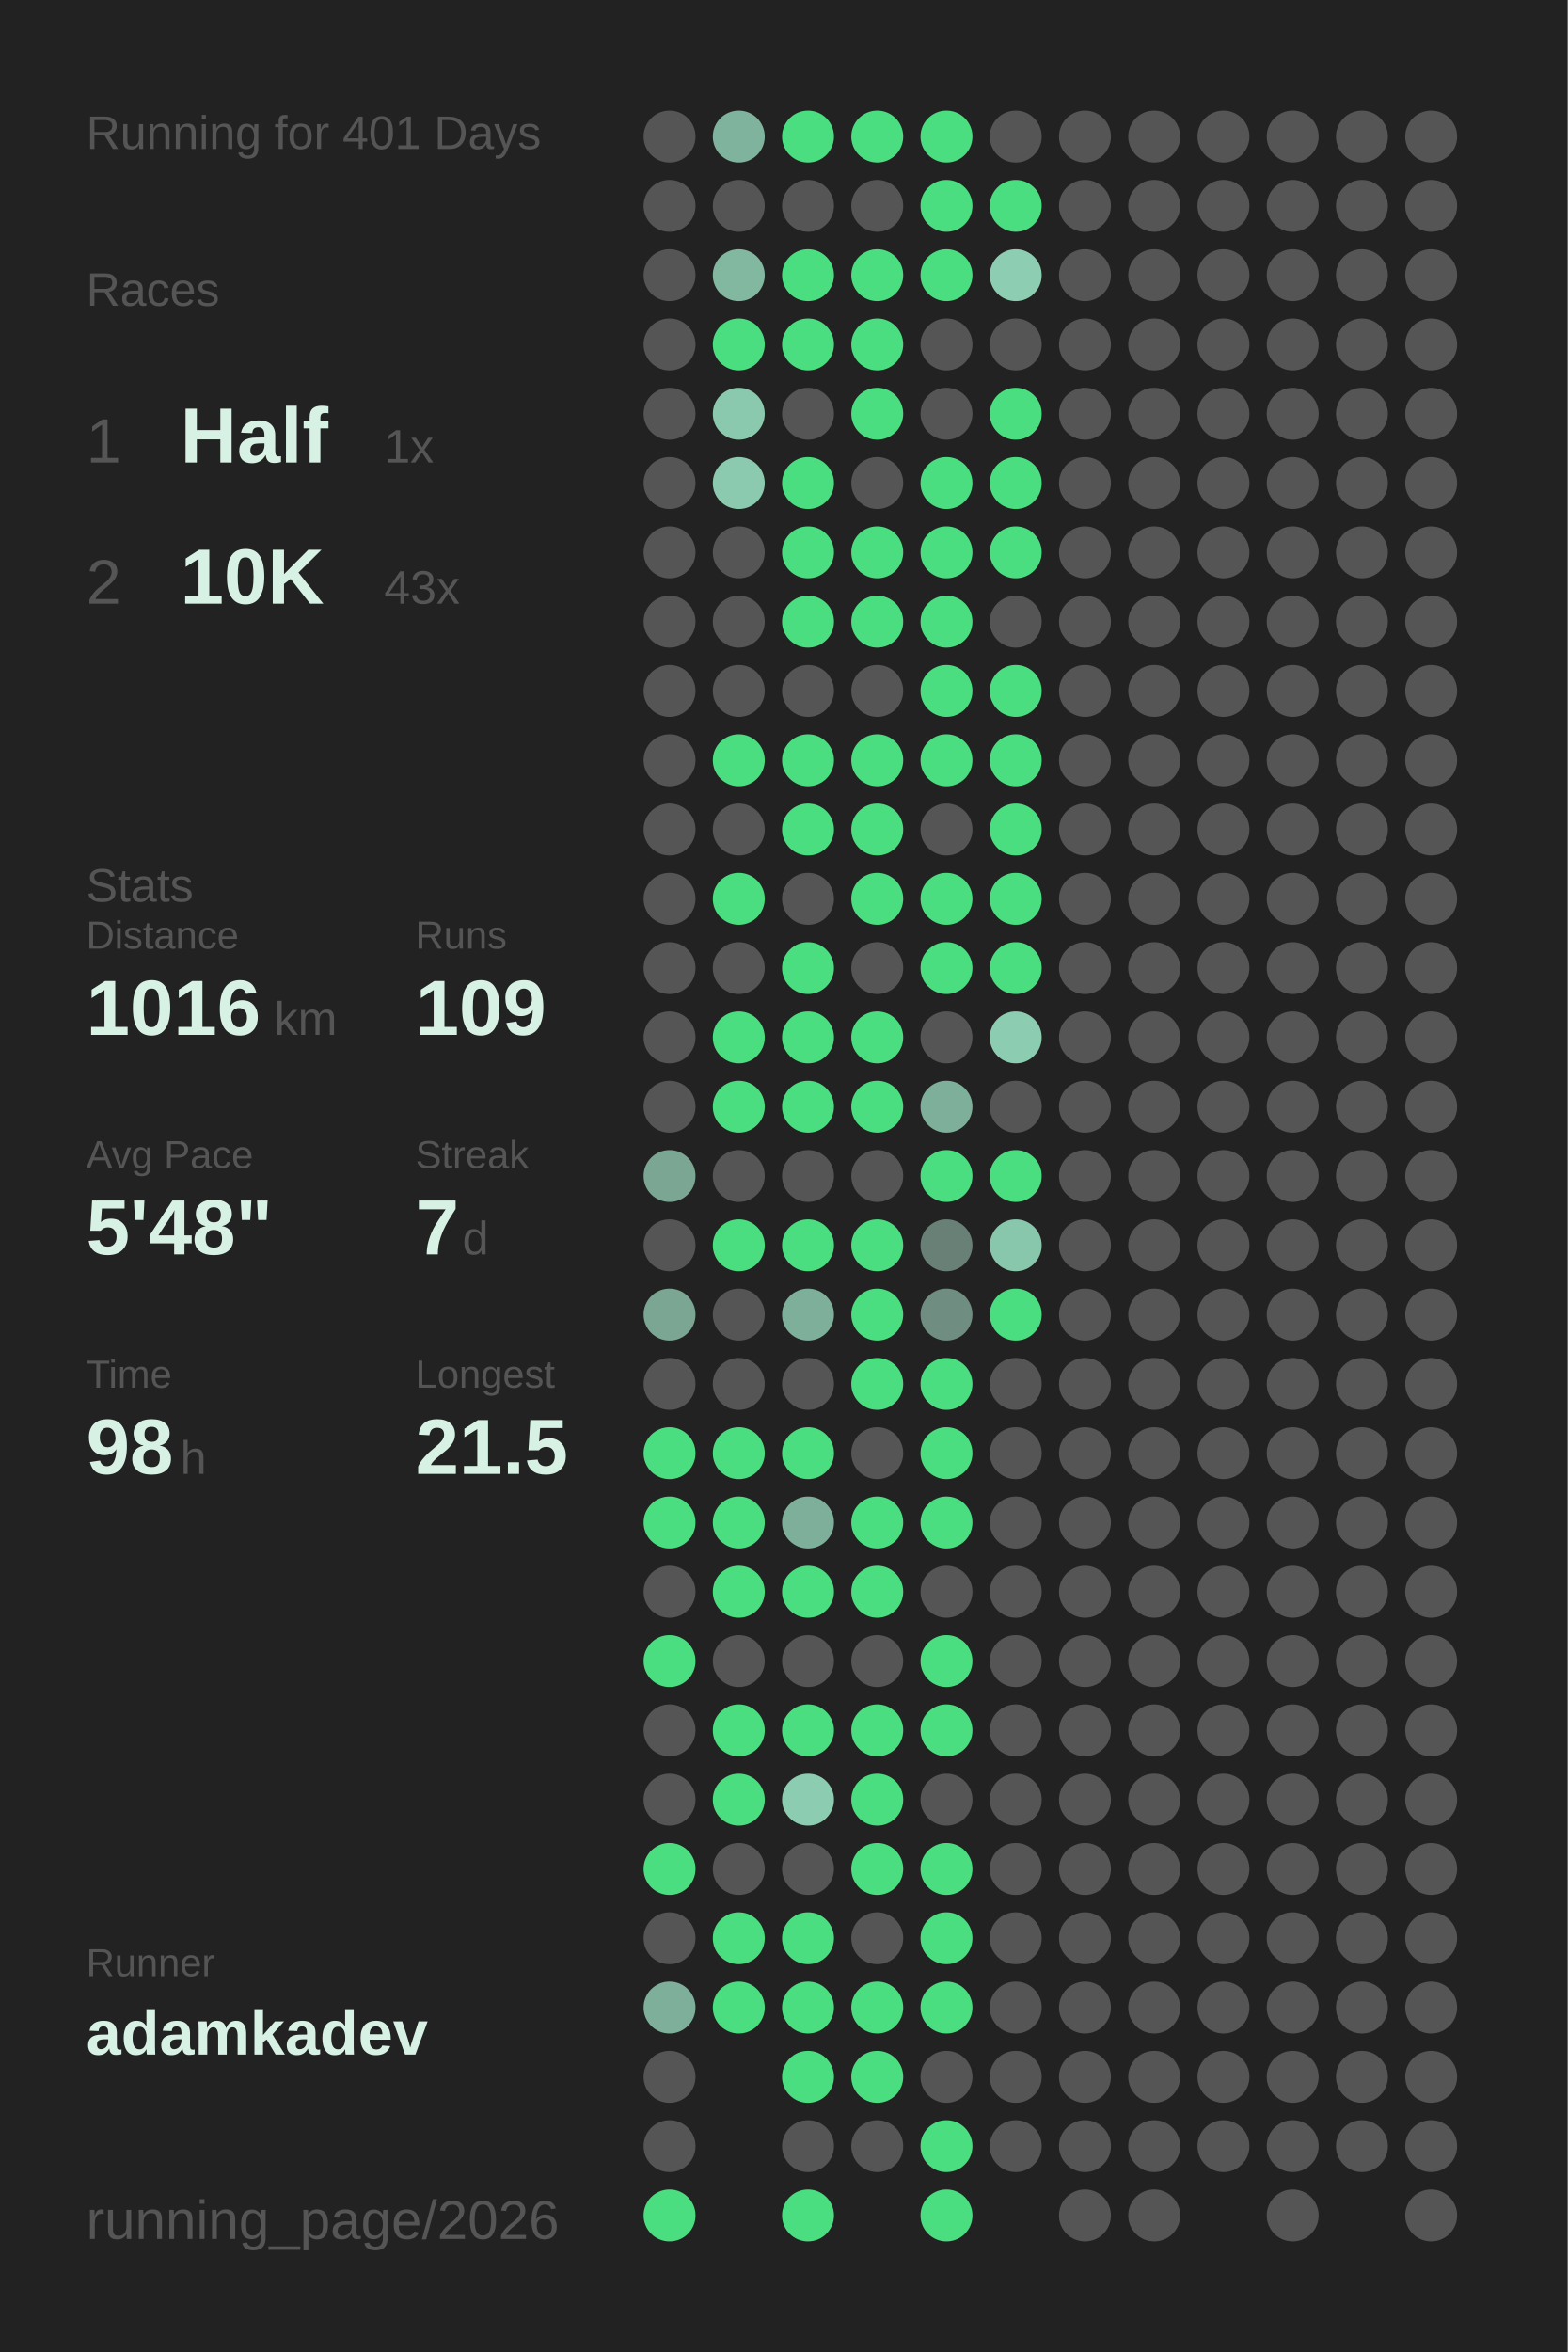
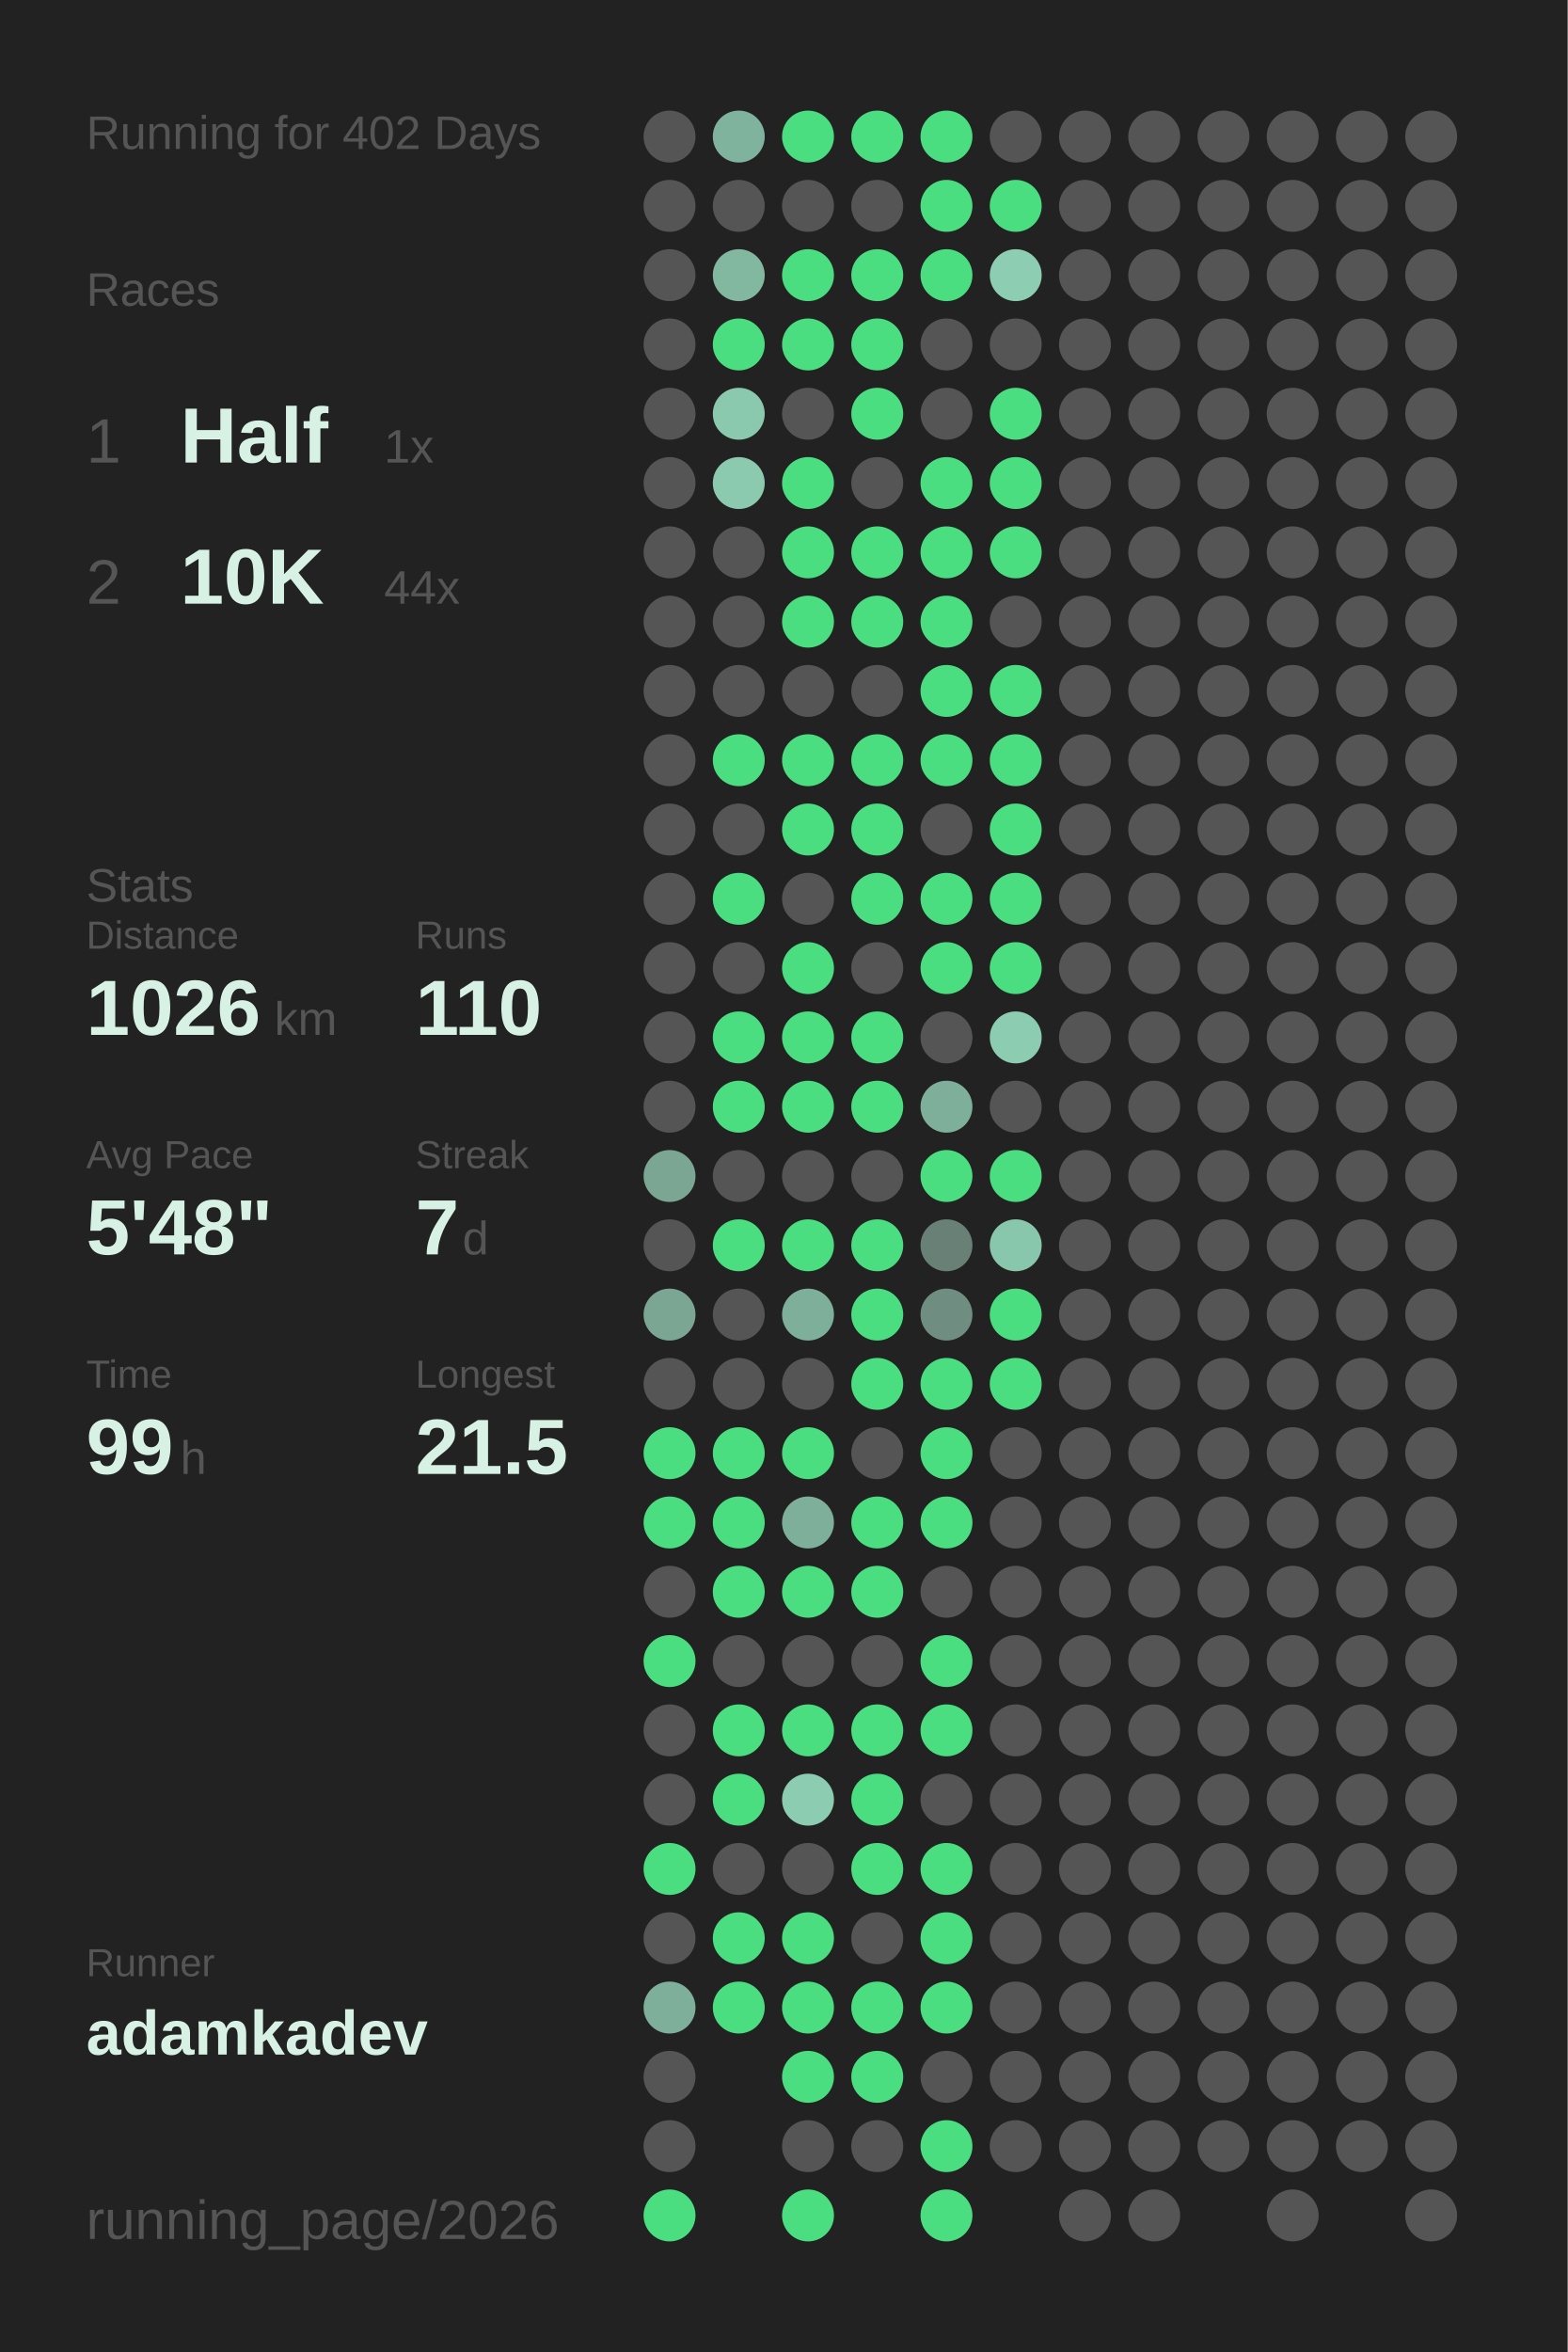
<svg xmlns="http://www.w3.org/2000/svg" baseProfile="full" height="300mm" version="1.1" viewBox="0,0,200,300" width="200mm">
  <defs />
  <rect fill="#222222" height="300" width="200" x="0" y="0" />
-   <text fill="#555555" style="font-size:6px; font-family:Arial;" x="11" y="19">Running for 401 Days</text>
+   <text fill="#555555" style="font-size:6px; font-family:Arial;" x="11" y="19">Running for 402 Days</text>
  <text fill="#555555" style="font-size:6px; font-family:Arial;" x="11" y="39">Races</text>
  <text fill="#555555" style="font-size:8px; font-family:Arial;" x="11" y="59">1</text>
  <text fill="#D7F2E5" style="font-size:10px; font-family:Arial; font-weight:bold;" x="23" y="59">Half</text>
  <text fill="#555555" style="font-size:6px; font-family:Arial;" x="49" y="59">1x</text>
  <text fill="#555555" style="font-size:8px; font-family:Arial;" x="11" y="77">2</text>
  <text fill="#D7F2E5" style="font-size:10px; font-family:Arial; font-weight:bold;" x="23" y="77">10K</text>
-   <text fill="#555555" style="font-size:6px; font-family:Arial;" x="49" y="77">43x</text>
+   <text fill="#555555" style="font-size:6px; font-family:Arial;" x="49" y="77">44x</text>
  <text fill="#555555" style="font-size:6px; font-family:Arial;" x="11" y="115">Stats</text>
  <text fill="#555555" style="font-size:5px; font-family:Arial;" x="11" y="121">Distance</text>
-   <text fill="#D7F2E5" style="font-size:10px; font-family:Arial; font-weight:bold;" x="11" y="132">1016</text>
+   <text fill="#D7F2E5" style="font-size:10px; font-family:Arial; font-weight:bold;" x="11" y="132">1026</text>
  <text fill="#555555" style="font-size:6px; font-family:Arial;" x="35" y="132">km</text>
  <text fill="#555555" style="font-size:5px; font-family:Arial;" x="53" y="121">Runs</text>
-   <text fill="#D7F2E5" style="font-size:10px; font-family:Arial; font-weight:bold;" x="53" y="132">109</text>
+   <text fill="#D7F2E5" style="font-size:10px; font-family:Arial; font-weight:bold;" x="53" y="132">110</text>
  <text fill="#555555" style="font-size:5px; font-family:Arial;" x="11" y="149">Avg Pace</text>
  <text fill="#D7F2E5" style="font-size:10px; font-family:Arial; font-weight:bold;" x="11" y="160">5'48"</text>
  <text fill="#555555" style="font-size:5px; font-family:Arial;" x="53" y="149">Streak</text>
  <text fill="#D7F2E5" style="font-size:10px; font-family:Arial; font-weight:bold;" x="53" y="160">7</text>
  <text fill="#555555" style="font-size:6px; font-family:Arial;" x="59" y="160">d</text>
  <text fill="#555555" style="font-size:5px; font-family:Arial;" x="11" y="177">Time</text>
-   <text fill="#D7F2E5" style="font-size:10px; font-family:Arial; font-weight:bold;" x="11" y="188">98</text>
+   <text fill="#D7F2E5" style="font-size:10px; font-family:Arial; font-weight:bold;" x="11" y="188">99</text>
  <text fill="#555555" style="font-size:6px; font-family:Arial;" x="23" y="188">h</text>
  <text fill="#555555" style="font-size:5px; font-family:Arial;" x="53" y="177">Longest</text>
  <text fill="#D7F2E5" style="font-size:10px; font-family:Arial; font-weight:bold;" x="53" y="188">21.5</text>
  <text fill="#555555" style="font-size:5px; font-family:Arial;" x="11" y="252.065">Runner</text>
  <text fill="#D7F2E5" style="font-size:8px; font-family:Arial; font-weight:bold;" x="11" y="262.065">adamkadev</text>
  <text fill="#555555" style="font-size:7px; font-family:Arial;" x="11" y="285.581">running_page/2026</text>
  <circle cx="85.417" cy="17.419" fill="#555555" r="3.312" />
  <circle cx="85.417" cy="26.258" fill="#555555" r="3.312" />
  <circle cx="85.417" cy="35.097" fill="#555555" r="3.312" />
  <circle cx="85.417" cy="43.935" fill="#555555" r="3.312" />
  <circle cx="85.417" cy="52.774" fill="#555555" r="3.312" />
  <circle cx="85.417" cy="61.613" fill="#555555" r="3.312" />
  <circle cx="85.417" cy="70.452" fill="#555555" r="3.312" />
  <circle cx="85.417" cy="79.29" fill="#555555" r="3.312" />
  <circle cx="85.417" cy="88.129" fill="#555555" r="3.312" />
  <circle cx="85.417" cy="96.968" fill="#555555" r="3.312" />
  <circle cx="85.417" cy="105.806" fill="#555555" r="3.312" />
  <circle cx="85.417" cy="114.645" fill="#555555" r="3.312" />
  <circle cx="85.417" cy="123.484" fill="#555555" r="3.312" />
  <circle cx="85.417" cy="132.323" fill="#555555" r="3.312" />
  <circle cx="85.417" cy="141.161" fill="#555555" r="3.312" />
  <circle cx="85.417" cy="150" fill="#7aa693" r="3.312" />
  <circle cx="85.417" cy="158.839" fill="#555555" r="3.312" />
  <circle cx="85.417" cy="167.677" fill="#7aa693" r="3.312" />
  <circle cx="85.417" cy="176.516" fill="#555555" r="3.312" />
  <circle cx="85.417" cy="185.355" fill="#4ADE80" r="3.312" />
  <circle cx="85.417" cy="194.194" fill="#4ADE80" r="3.312" />
  <circle cx="85.417" cy="203.032" fill="#555555" r="3.312" />
  <circle cx="85.417" cy="211.871" fill="#4ADE80" r="3.312" />
  <circle cx="85.417" cy="220.71" fill="#555555" r="3.312" />
  <circle cx="85.417" cy="229.548" fill="#555555" r="3.312" />
  <circle cx="85.417" cy="238.387" fill="#4ADE80" r="3.312" />
  <circle cx="85.417" cy="247.226" fill="#555555" r="3.312" />
  <circle cx="85.417" cy="256.065" fill="#7eaf9a" r="3.312" />
  <circle cx="85.417" cy="264.903" fill="#555555" r="3.312" />
  <circle cx="85.417" cy="273.742" fill="#555555" r="3.312" />
  <circle cx="85.417" cy="282.581" fill="#4ADE80" r="3.312" />
  <circle cx="94.25" cy="17.419" fill="#80b39d" r="3.312" />
  <circle cx="94.25" cy="26.258" fill="#555555" r="3.312" />
  <circle cx="94.25" cy="35.097" fill="#82b7a0" r="3.312" />
  <circle cx="94.25" cy="43.935" fill="#4ADE80" r="3.312" />
  <circle cx="94.25" cy="52.774" fill="#8ac9ae" r="3.312" />
  <circle cx="94.25" cy="61.613" fill="#8bcaaf" r="3.312" />
  <circle cx="94.25" cy="70.452" fill="#555555" r="3.312" />
  <circle cx="94.25" cy="79.29" fill="#555555" r="3.312" />
  <circle cx="94.25" cy="88.129" fill="#555555" r="3.312" />
  <circle cx="94.25" cy="96.968" fill="#4ADE80" r="3.312" />
  <circle cx="94.25" cy="105.806" fill="#555555" r="3.312" />
  <circle cx="94.25" cy="114.645" fill="#4ADE80" r="3.312" />
  <circle cx="94.25" cy="123.484" fill="#555555" r="3.312" />
  <circle cx="94.25" cy="132.323" fill="#4ADE80" r="3.312" />
  <circle cx="94.25" cy="141.161" fill="#4ADE80" r="3.312" />
  <circle cx="94.25" cy="150" fill="#555555" r="3.312" />
  <circle cx="94.25" cy="158.839" fill="#4ADE80" r="3.312" />
  <circle cx="94.25" cy="167.677" fill="#555555" r="3.312" />
  <circle cx="94.25" cy="176.516" fill="#555555" r="3.312" />
  <circle cx="94.25" cy="185.355" fill="#4ADE80" r="3.312" />
  <circle cx="94.25" cy="194.194" fill="#4ADE80" r="3.312" />
  <circle cx="94.25" cy="203.032" fill="#4ADE80" r="3.312" />
  <circle cx="94.25" cy="211.871" fill="#555555" r="3.312" />
  <circle cx="94.25" cy="220.71" fill="#4ADE80" r="3.312" />
  <circle cx="94.25" cy="229.548" fill="#4ADE80" r="3.312" />
  <circle cx="94.25" cy="238.387" fill="#555555" r="3.312" />
  <circle cx="94.25" cy="247.226" fill="#4ADE80" r="3.312" />
  <circle cx="94.25" cy="256.065" fill="#4ADE80" r="3.312" />
  <circle cx="103.083" cy="17.419" fill="#4ADE80" r="3.312" />
  <circle cx="103.083" cy="26.258" fill="#555555" r="3.312" />
  <circle cx="103.083" cy="35.097" fill="#4ADE80" r="3.312" />
  <circle cx="103.083" cy="43.935" fill="#4ADE80" r="3.312" />
  <circle cx="103.083" cy="52.774" fill="#555555" r="3.312" />
  <circle cx="103.083" cy="61.613" fill="#4ADE80" r="3.312" />
  <circle cx="103.083" cy="70.452" fill="#4ADE80" r="3.312" />
  <circle cx="103.083" cy="79.29" fill="#4ADE80" r="3.312" />
  <circle cx="103.083" cy="88.129" fill="#555555" r="3.312" />
  <circle cx="103.083" cy="96.968" fill="#4ADE80" r="3.312" />
  <circle cx="103.083" cy="105.806" fill="#4ADE80" r="3.312" />
  <circle cx="103.083" cy="114.645" fill="#555555" r="3.312" />
  <circle cx="103.083" cy="123.484" fill="#4ADE80" r="3.312" />
  <circle cx="103.083" cy="132.323" fill="#4ADE80" r="3.312" />
  <circle cx="103.083" cy="141.161" fill="#4ADE80" r="3.312" />
  <circle cx="103.083" cy="150" fill="#555555" r="3.312" />
  <circle cx="103.083" cy="158.839" fill="#4ADE80" r="3.312" />
  <circle cx="103.083" cy="167.677" fill="#7eaf9a" r="3.312" />
  <circle cx="103.083" cy="176.516" fill="#555555" r="3.312" />
  <circle cx="103.083" cy="185.355" fill="#4ADE80" r="3.312" />
  <circle cx="103.083" cy="194.194" fill="#7eaf9a" r="3.312" />
  <circle cx="103.083" cy="203.032" fill="#4ADE80" r="3.312" />
  <circle cx="103.083" cy="211.871" fill="#555555" r="3.312" />
  <circle cx="103.083" cy="220.71" fill="#4ADE80" r="3.312" />
  <circle cx="103.083" cy="229.548" fill="#8ccdb2" r="3.312" />
  <circle cx="103.083" cy="238.387" fill="#555555" r="3.312" />
  <circle cx="103.083" cy="247.226" fill="#4ADE80" r="3.312" />
  <circle cx="103.083" cy="256.065" fill="#4ADE80" r="3.312" />
  <circle cx="103.083" cy="264.903" fill="#4ADE80" r="3.312" />
  <circle cx="103.083" cy="273.742" fill="#555555" r="3.312" />
  <circle cx="103.083" cy="282.581" fill="#4ADE80" r="3.312" />
  <circle cx="111.917" cy="17.419" fill="#4ADE80" r="3.312" />
  <circle cx="111.917" cy="26.258" fill="#555555" r="3.312" />
  <circle cx="111.917" cy="35.097" fill="#4ADE80" r="3.312" />
  <circle cx="111.917" cy="43.935" fill="#4ADE80" r="3.312" />
  <circle cx="111.917" cy="52.774" fill="#4ADE80" r="3.312" />
  <circle cx="111.917" cy="61.613" fill="#555555" r="3.312" />
  <circle cx="111.917" cy="70.452" fill="#4ADE80" r="3.312" />
  <circle cx="111.917" cy="79.29" fill="#4ADE80" r="3.312" />
  <circle cx="111.917" cy="88.129" fill="#555555" r="3.312" />
  <circle cx="111.917" cy="96.968" fill="#4ADE80" r="3.312" />
  <circle cx="111.917" cy="105.806" fill="#4ADE80" r="3.312" />
  <circle cx="111.917" cy="114.645" fill="#4ADE80" r="3.312" />
  <circle cx="111.917" cy="123.484" fill="#555555" r="3.312" />
  <circle cx="111.917" cy="132.323" fill="#4ADE80" r="3.312" />
  <circle cx="111.917" cy="141.161" fill="#4ADE80" r="3.312" />
  <circle cx="111.917" cy="150" fill="#555555" r="3.312" />
  <circle cx="111.917" cy="158.839" fill="#4ADE80" r="3.312" />
  <circle cx="111.917" cy="167.677" fill="#4ADE80" r="3.312" />
  <circle cx="111.917" cy="176.516" fill="#4ADE80" r="3.312" />
  <circle cx="111.917" cy="185.355" fill="#555555" r="3.312" />
  <circle cx="111.917" cy="194.194" fill="#4ADE80" r="3.312" />
  <circle cx="111.917" cy="203.032" fill="#4ADE80" r="3.312" />
  <circle cx="111.917" cy="211.871" fill="#555555" r="3.312" />
  <circle cx="111.917" cy="220.71" fill="#4ADE80" r="3.312" />
  <circle cx="111.917" cy="229.548" fill="#4ADE80" r="3.312" />
  <circle cx="111.917" cy="238.387" fill="#4ADE80" r="3.312" />
  <circle cx="111.917" cy="247.226" fill="#555555" r="3.312" />
  <circle cx="111.917" cy="256.065" fill="#4ADE80" r="3.312" />
  <circle cx="111.917" cy="264.903" fill="#4ADE80" r="3.312" />
  <circle cx="111.917" cy="273.742" fill="#555555" r="3.312" />
  <circle cx="120.75" cy="17.419" fill="#4ADE80" r="3.312" />
  <circle cx="120.75" cy="26.258" fill="#4ADE80" r="3.312" />
  <circle cx="120.75" cy="35.097" fill="#4ADE80" r="3.312" />
  <circle cx="120.75" cy="43.935" fill="#555555" r="3.312" />
  <circle cx="120.75" cy="52.774" fill="#555555" r="3.312" />
  <circle cx="120.75" cy="61.613" fill="#4ADE80" r="3.312" />
  <circle cx="120.75" cy="70.452" fill="#4ADE80" r="3.312" />
  <circle cx="120.75" cy="79.29" fill="#4ADE80" r="3.312" />
  <circle cx="120.75" cy="88.129" fill="#4ADE80" r="3.312" />
  <circle cx="120.75" cy="96.968" fill="#4ADE80" r="3.312" />
  <circle cx="120.75" cy="105.806" fill="#555555" r="3.312" />
  <circle cx="120.75" cy="114.645" fill="#4ADE80" r="3.312" />
  <circle cx="120.75" cy="123.484" fill="#4ADE80" r="3.312" />
  <circle cx="120.75" cy="132.323" fill="#555555" r="3.312" />
  <circle cx="120.75" cy="141.161" fill="#7eaf9a" r="3.312" />
  <circle cx="120.75" cy="150" fill="#4ADE80" r="3.312" />
  <circle cx="120.75" cy="158.839" fill="#698076" r="3.312" />
  <circle cx="120.75" cy="167.677" fill="#6f8e81" r="3.312" />
  <circle cx="120.75" cy="176.516" fill="#4ADE80" r="3.312" />
  <circle cx="120.75" cy="185.355" fill="#4ADE80" r="3.312" />
  <circle cx="120.75" cy="194.194" fill="#4ADE80" r="3.312" />
  <circle cx="120.75" cy="203.032" fill="#555555" r="3.312" />
  <circle cx="120.75" cy="211.871" fill="#4ADE80" r="3.312" />
  <circle cx="120.75" cy="220.71" fill="#4ADE80" r="3.312" />
  <circle cx="120.75" cy="229.548" fill="#555555" r="3.312" />
  <circle cx="120.75" cy="238.387" fill="#4ADE80" r="3.312" />
  <circle cx="120.75" cy="247.226" fill="#4ADE80" r="3.312" />
  <circle cx="120.75" cy="256.065" fill="#4ADE80" r="3.312" />
  <circle cx="120.75" cy="264.903" fill="#555555" r="3.312" />
  <circle cx="120.75" cy="273.742" fill="#4ADE80" r="3.312" />
  <circle cx="120.75" cy="282.581" fill="#4ADE80" r="3.312" />
  <circle cx="129.583" cy="17.419" fill="#555555" r="3.312" />
  <circle cx="129.583" cy="26.258" fill="#4ADE80" r="3.312" />
  <circle cx="129.583" cy="35.097" fill="#8dceb2" r="3.312" />
  <circle cx="129.583" cy="43.935" fill="#555555" r="3.312" />
  <circle cx="129.583" cy="52.774" fill="#4ADE80" r="3.312" />
  <circle cx="129.583" cy="61.613" fill="#4ADE80" r="3.312" />
  <circle cx="129.583" cy="70.452" fill="#4ADE80" r="3.312" />
  <circle cx="129.583" cy="79.29" fill="#555555" r="3.312" />
  <circle cx="129.583" cy="88.129" fill="#4ADE80" r="3.312" />
  <circle cx="129.583" cy="96.968" fill="#4ADE80" r="3.312" />
  <circle cx="129.583" cy="105.806" fill="#4ADE80" r="3.312" />
  <circle cx="129.583" cy="114.645" fill="#4ADE80" r="3.312" />
  <circle cx="129.583" cy="123.484" fill="#4ADE80" r="3.312" />
  <circle cx="129.583" cy="132.323" fill="#8ccdb1" r="3.312" />
  <circle cx="129.583" cy="141.161" fill="#555555" r="3.312" />
  <circle cx="129.583" cy="150" fill="#4ADE80" r="3.312" />
  <circle cx="129.583" cy="158.839" fill="#89c7ad" r="3.312" />
  <circle cx="129.583" cy="167.677" fill="#4ADE80" r="3.312" />
-   <circle cx="129.583" cy="176.516" fill="#555555" r="3.312" />
+   <circle cx="129.583" cy="176.516" fill="#4ADE80" r="3.312" />
  <circle cx="129.583" cy="185.355" fill="#555555" r="3.312" />
  <circle cx="129.583" cy="194.194" fill="#555555" r="3.312" />
  <circle cx="129.583" cy="203.032" fill="#555555" r="3.312" />
  <circle cx="129.583" cy="211.871" fill="#555555" r="3.312" />
  <circle cx="129.583" cy="220.71" fill="#555555" r="3.312" />
  <circle cx="129.583" cy="229.548" fill="#555555" r="3.312" />
  <circle cx="129.583" cy="238.387" fill="#555555" r="3.312" />
  <circle cx="129.583" cy="247.226" fill="#555555" r="3.312" />
  <circle cx="129.583" cy="256.065" fill="#555555" r="3.312" />
  <circle cx="129.583" cy="264.903" fill="#555555" r="3.312" />
  <circle cx="129.583" cy="273.742" fill="#555555" r="3.312" />
  <circle cx="138.417" cy="17.419" fill="#555555" r="3.312" />
  <circle cx="138.417" cy="26.258" fill="#555555" r="3.312" />
  <circle cx="138.417" cy="35.097" fill="#555555" r="3.312" />
  <circle cx="138.417" cy="43.935" fill="#555555" r="3.312" />
  <circle cx="138.417" cy="52.774" fill="#555555" r="3.312" />
  <circle cx="138.417" cy="61.613" fill="#555555" r="3.312" />
  <circle cx="138.417" cy="70.452" fill="#555555" r="3.312" />
  <circle cx="138.417" cy="79.29" fill="#555555" r="3.312" />
  <circle cx="138.417" cy="88.129" fill="#555555" r="3.312" />
  <circle cx="138.417" cy="96.968" fill="#555555" r="3.312" />
  <circle cx="138.417" cy="105.806" fill="#555555" r="3.312" />
  <circle cx="138.417" cy="114.645" fill="#555555" r="3.312" />
  <circle cx="138.417" cy="123.484" fill="#555555" r="3.312" />
  <circle cx="138.417" cy="132.323" fill="#555555" r="3.312" />
  <circle cx="138.417" cy="141.161" fill="#555555" r="3.312" />
  <circle cx="138.417" cy="150" fill="#555555" r="3.312" />
  <circle cx="138.417" cy="158.839" fill="#555555" r="3.312" />
  <circle cx="138.417" cy="167.677" fill="#555555" r="3.312" />
  <circle cx="138.417" cy="176.516" fill="#555555" r="3.312" />
  <circle cx="138.417" cy="185.355" fill="#555555" r="3.312" />
  <circle cx="138.417" cy="194.194" fill="#555555" r="3.312" />
  <circle cx="138.417" cy="203.032" fill="#555555" r="3.312" />
  <circle cx="138.417" cy="211.871" fill="#555555" r="3.312" />
  <circle cx="138.417" cy="220.71" fill="#555555" r="3.312" />
  <circle cx="138.417" cy="229.548" fill="#555555" r="3.312" />
  <circle cx="138.417" cy="238.387" fill="#555555" r="3.312" />
  <circle cx="138.417" cy="247.226" fill="#555555" r="3.312" />
  <circle cx="138.417" cy="256.065" fill="#555555" r="3.312" />
  <circle cx="138.417" cy="264.903" fill="#555555" r="3.312" />
  <circle cx="138.417" cy="273.742" fill="#555555" r="3.312" />
  <circle cx="138.417" cy="282.581" fill="#555555" r="3.312" />
  <circle cx="147.25" cy="17.419" fill="#555555" r="3.312" />
  <circle cx="147.25" cy="26.258" fill="#555555" r="3.312" />
  <circle cx="147.25" cy="35.097" fill="#555555" r="3.312" />
  <circle cx="147.25" cy="43.935" fill="#555555" r="3.312" />
  <circle cx="147.25" cy="52.774" fill="#555555" r="3.312" />
  <circle cx="147.25" cy="61.613" fill="#555555" r="3.312" />
  <circle cx="147.25" cy="70.452" fill="#555555" r="3.312" />
  <circle cx="147.25" cy="79.29" fill="#555555" r="3.312" />
  <circle cx="147.25" cy="88.129" fill="#555555" r="3.312" />
  <circle cx="147.25" cy="96.968" fill="#555555" r="3.312" />
  <circle cx="147.25" cy="105.806" fill="#555555" r="3.312" />
  <circle cx="147.25" cy="114.645" fill="#555555" r="3.312" />
  <circle cx="147.25" cy="123.484" fill="#555555" r="3.312" />
  <circle cx="147.25" cy="132.323" fill="#555555" r="3.312" />
  <circle cx="147.25" cy="141.161" fill="#555555" r="3.312" />
  <circle cx="147.25" cy="150" fill="#555555" r="3.312" />
  <circle cx="147.25" cy="158.839" fill="#555555" r="3.312" />
  <circle cx="147.25" cy="167.677" fill="#555555" r="3.312" />
  <circle cx="147.25" cy="176.516" fill="#555555" r="3.312" />
  <circle cx="147.25" cy="185.355" fill="#555555" r="3.312" />
  <circle cx="147.25" cy="194.194" fill="#555555" r="3.312" />
  <circle cx="147.25" cy="203.032" fill="#555555" r="3.312" />
  <circle cx="147.25" cy="211.871" fill="#555555" r="3.312" />
  <circle cx="147.25" cy="220.71" fill="#555555" r="3.312" />
  <circle cx="147.25" cy="229.548" fill="#555555" r="3.312" />
  <circle cx="147.25" cy="238.387" fill="#555555" r="3.312" />
  <circle cx="147.25" cy="247.226" fill="#555555" r="3.312" />
  <circle cx="147.25" cy="256.065" fill="#555555" r="3.312" />
  <circle cx="147.25" cy="264.903" fill="#555555" r="3.312" />
  <circle cx="147.25" cy="273.742" fill="#555555" r="3.312" />
  <circle cx="147.25" cy="282.581" fill="#555555" r="3.312" />
  <circle cx="156.083" cy="17.419" fill="#555555" r="3.312" />
  <circle cx="156.083" cy="26.258" fill="#555555" r="3.312" />
  <circle cx="156.083" cy="35.097" fill="#555555" r="3.312" />
  <circle cx="156.083" cy="43.935" fill="#555555" r="3.312" />
  <circle cx="156.083" cy="52.774" fill="#555555" r="3.312" />
  <circle cx="156.083" cy="61.613" fill="#555555" r="3.312" />
  <circle cx="156.083" cy="70.452" fill="#555555" r="3.312" />
  <circle cx="156.083" cy="79.29" fill="#555555" r="3.312" />
  <circle cx="156.083" cy="88.129" fill="#555555" r="3.312" />
  <circle cx="156.083" cy="96.968" fill="#555555" r="3.312" />
  <circle cx="156.083" cy="105.806" fill="#555555" r="3.312" />
  <circle cx="156.083" cy="114.645" fill="#555555" r="3.312" />
  <circle cx="156.083" cy="123.484" fill="#555555" r="3.312" />
  <circle cx="156.083" cy="132.323" fill="#555555" r="3.312" />
  <circle cx="156.083" cy="141.161" fill="#555555" r="3.312" />
  <circle cx="156.083" cy="150" fill="#555555" r="3.312" />
  <circle cx="156.083" cy="158.839" fill="#555555" r="3.312" />
  <circle cx="156.083" cy="167.677" fill="#555555" r="3.312" />
  <circle cx="156.083" cy="176.516" fill="#555555" r="3.312" />
  <circle cx="156.083" cy="185.355" fill="#555555" r="3.312" />
  <circle cx="156.083" cy="194.194" fill="#555555" r="3.312" />
  <circle cx="156.083" cy="203.032" fill="#555555" r="3.312" />
  <circle cx="156.083" cy="211.871" fill="#555555" r="3.312" />
  <circle cx="156.083" cy="220.71" fill="#555555" r="3.312" />
  <circle cx="156.083" cy="229.548" fill="#555555" r="3.312" />
  <circle cx="156.083" cy="238.387" fill="#555555" r="3.312" />
  <circle cx="156.083" cy="247.226" fill="#555555" r="3.312" />
  <circle cx="156.083" cy="256.065" fill="#555555" r="3.312" />
  <circle cx="156.083" cy="264.903" fill="#555555" r="3.312" />
  <circle cx="156.083" cy="273.742" fill="#555555" r="3.312" />
  <circle cx="164.917" cy="17.419" fill="#555555" r="3.312" />
  <circle cx="164.917" cy="26.258" fill="#555555" r="3.312" />
  <circle cx="164.917" cy="35.097" fill="#555555" r="3.312" />
  <circle cx="164.917" cy="43.935" fill="#555555" r="3.312" />
  <circle cx="164.917" cy="52.774" fill="#555555" r="3.312" />
  <circle cx="164.917" cy="61.613" fill="#555555" r="3.312" />
  <circle cx="164.917" cy="70.452" fill="#555555" r="3.312" />
  <circle cx="164.917" cy="79.29" fill="#555555" r="3.312" />
  <circle cx="164.917" cy="88.129" fill="#555555" r="3.312" />
  <circle cx="164.917" cy="96.968" fill="#555555" r="3.312" />
  <circle cx="164.917" cy="105.806" fill="#555555" r="3.312" />
  <circle cx="164.917" cy="114.645" fill="#555555" r="3.312" />
  <circle cx="164.917" cy="123.484" fill="#555555" r="3.312" />
  <circle cx="164.917" cy="132.323" fill="#555555" r="3.312" />
  <circle cx="164.917" cy="141.161" fill="#555555" r="3.312" />
  <circle cx="164.917" cy="150" fill="#555555" r="3.312" />
  <circle cx="164.917" cy="158.839" fill="#555555" r="3.312" />
  <circle cx="164.917" cy="167.677" fill="#555555" r="3.312" />
  <circle cx="164.917" cy="176.516" fill="#555555" r="3.312" />
  <circle cx="164.917" cy="185.355" fill="#555555" r="3.312" />
  <circle cx="164.917" cy="194.194" fill="#555555" r="3.312" />
  <circle cx="164.917" cy="203.032" fill="#555555" r="3.312" />
  <circle cx="164.917" cy="211.871" fill="#555555" r="3.312" />
  <circle cx="164.917" cy="220.71" fill="#555555" r="3.312" />
  <circle cx="164.917" cy="229.548" fill="#555555" r="3.312" />
  <circle cx="164.917" cy="238.387" fill="#555555" r="3.312" />
  <circle cx="164.917" cy="247.226" fill="#555555" r="3.312" />
  <circle cx="164.917" cy="256.065" fill="#555555" r="3.312" />
  <circle cx="164.917" cy="264.903" fill="#555555" r="3.312" />
  <circle cx="164.917" cy="273.742" fill="#555555" r="3.312" />
  <circle cx="164.917" cy="282.581" fill="#555555" r="3.312" />
  <circle cx="173.75" cy="17.419" fill="#555555" r="3.312" />
  <circle cx="173.75" cy="26.258" fill="#555555" r="3.312" />
  <circle cx="173.75" cy="35.097" fill="#555555" r="3.312" />
  <circle cx="173.75" cy="43.935" fill="#555555" r="3.312" />
  <circle cx="173.75" cy="52.774" fill="#555555" r="3.312" />
  <circle cx="173.75" cy="61.613" fill="#555555" r="3.312" />
  <circle cx="173.75" cy="70.452" fill="#555555" r="3.312" />
  <circle cx="173.75" cy="79.29" fill="#555555" r="3.312" />
  <circle cx="173.75" cy="88.129" fill="#555555" r="3.312" />
  <circle cx="173.75" cy="96.968" fill="#555555" r="3.312" />
  <circle cx="173.75" cy="105.806" fill="#555555" r="3.312" />
  <circle cx="173.75" cy="114.645" fill="#555555" r="3.312" />
  <circle cx="173.75" cy="123.484" fill="#555555" r="3.312" />
  <circle cx="173.75" cy="132.323" fill="#555555" r="3.312" />
  <circle cx="173.75" cy="141.161" fill="#555555" r="3.312" />
  <circle cx="173.75" cy="150" fill="#555555" r="3.312" />
  <circle cx="173.75" cy="158.839" fill="#555555" r="3.312" />
  <circle cx="173.75" cy="167.677" fill="#555555" r="3.312" />
  <circle cx="173.75" cy="176.516" fill="#555555" r="3.312" />
  <circle cx="173.75" cy="185.355" fill="#555555" r="3.312" />
  <circle cx="173.75" cy="194.194" fill="#555555" r="3.312" />
  <circle cx="173.75" cy="203.032" fill="#555555" r="3.312" />
  <circle cx="173.75" cy="211.871" fill="#555555" r="3.312" />
  <circle cx="173.75" cy="220.71" fill="#555555" r="3.312" />
  <circle cx="173.75" cy="229.548" fill="#555555" r="3.312" />
  <circle cx="173.75" cy="238.387" fill="#555555" r="3.312" />
  <circle cx="173.75" cy="247.226" fill="#555555" r="3.312" />
  <circle cx="173.75" cy="256.065" fill="#555555" r="3.312" />
  <circle cx="173.75" cy="264.903" fill="#555555" r="3.312" />
  <circle cx="173.75" cy="273.742" fill="#555555" r="3.312" />
  <circle cx="182.583" cy="17.419" fill="#555555" r="3.312" />
  <circle cx="182.583" cy="26.258" fill="#555555" r="3.312" />
  <circle cx="182.583" cy="35.097" fill="#555555" r="3.312" />
  <circle cx="182.583" cy="43.935" fill="#555555" r="3.312" />
  <circle cx="182.583" cy="52.774" fill="#555555" r="3.312" />
  <circle cx="182.583" cy="61.613" fill="#555555" r="3.312" />
  <circle cx="182.583" cy="70.452" fill="#555555" r="3.312" />
  <circle cx="182.583" cy="79.29" fill="#555555" r="3.312" />
  <circle cx="182.583" cy="88.129" fill="#555555" r="3.312" />
  <circle cx="182.583" cy="96.968" fill="#555555" r="3.312" />
  <circle cx="182.583" cy="105.806" fill="#555555" r="3.312" />
  <circle cx="182.583" cy="114.645" fill="#555555" r="3.312" />
  <circle cx="182.583" cy="123.484" fill="#555555" r="3.312" />
  <circle cx="182.583" cy="132.323" fill="#555555" r="3.312" />
  <circle cx="182.583" cy="141.161" fill="#555555" r="3.312" />
  <circle cx="182.583" cy="150" fill="#555555" r="3.312" />
  <circle cx="182.583" cy="158.839" fill="#555555" r="3.312" />
  <circle cx="182.583" cy="167.677" fill="#555555" r="3.312" />
  <circle cx="182.583" cy="176.516" fill="#555555" r="3.312" />
  <circle cx="182.583" cy="185.355" fill="#555555" r="3.312" />
  <circle cx="182.583" cy="194.194" fill="#555555" r="3.312" />
  <circle cx="182.583" cy="203.032" fill="#555555" r="3.312" />
  <circle cx="182.583" cy="211.871" fill="#555555" r="3.312" />
  <circle cx="182.583" cy="220.71" fill="#555555" r="3.312" />
  <circle cx="182.583" cy="229.548" fill="#555555" r="3.312" />
  <circle cx="182.583" cy="238.387" fill="#555555" r="3.312" />
  <circle cx="182.583" cy="247.226" fill="#555555" r="3.312" />
  <circle cx="182.583" cy="256.065" fill="#555555" r="3.312" />
  <circle cx="182.583" cy="264.903" fill="#555555" r="3.312" />
  <circle cx="182.583" cy="273.742" fill="#555555" r="3.312" />
  <circle cx="182.583" cy="282.581" fill="#555555" r="3.312" />
</svg>
